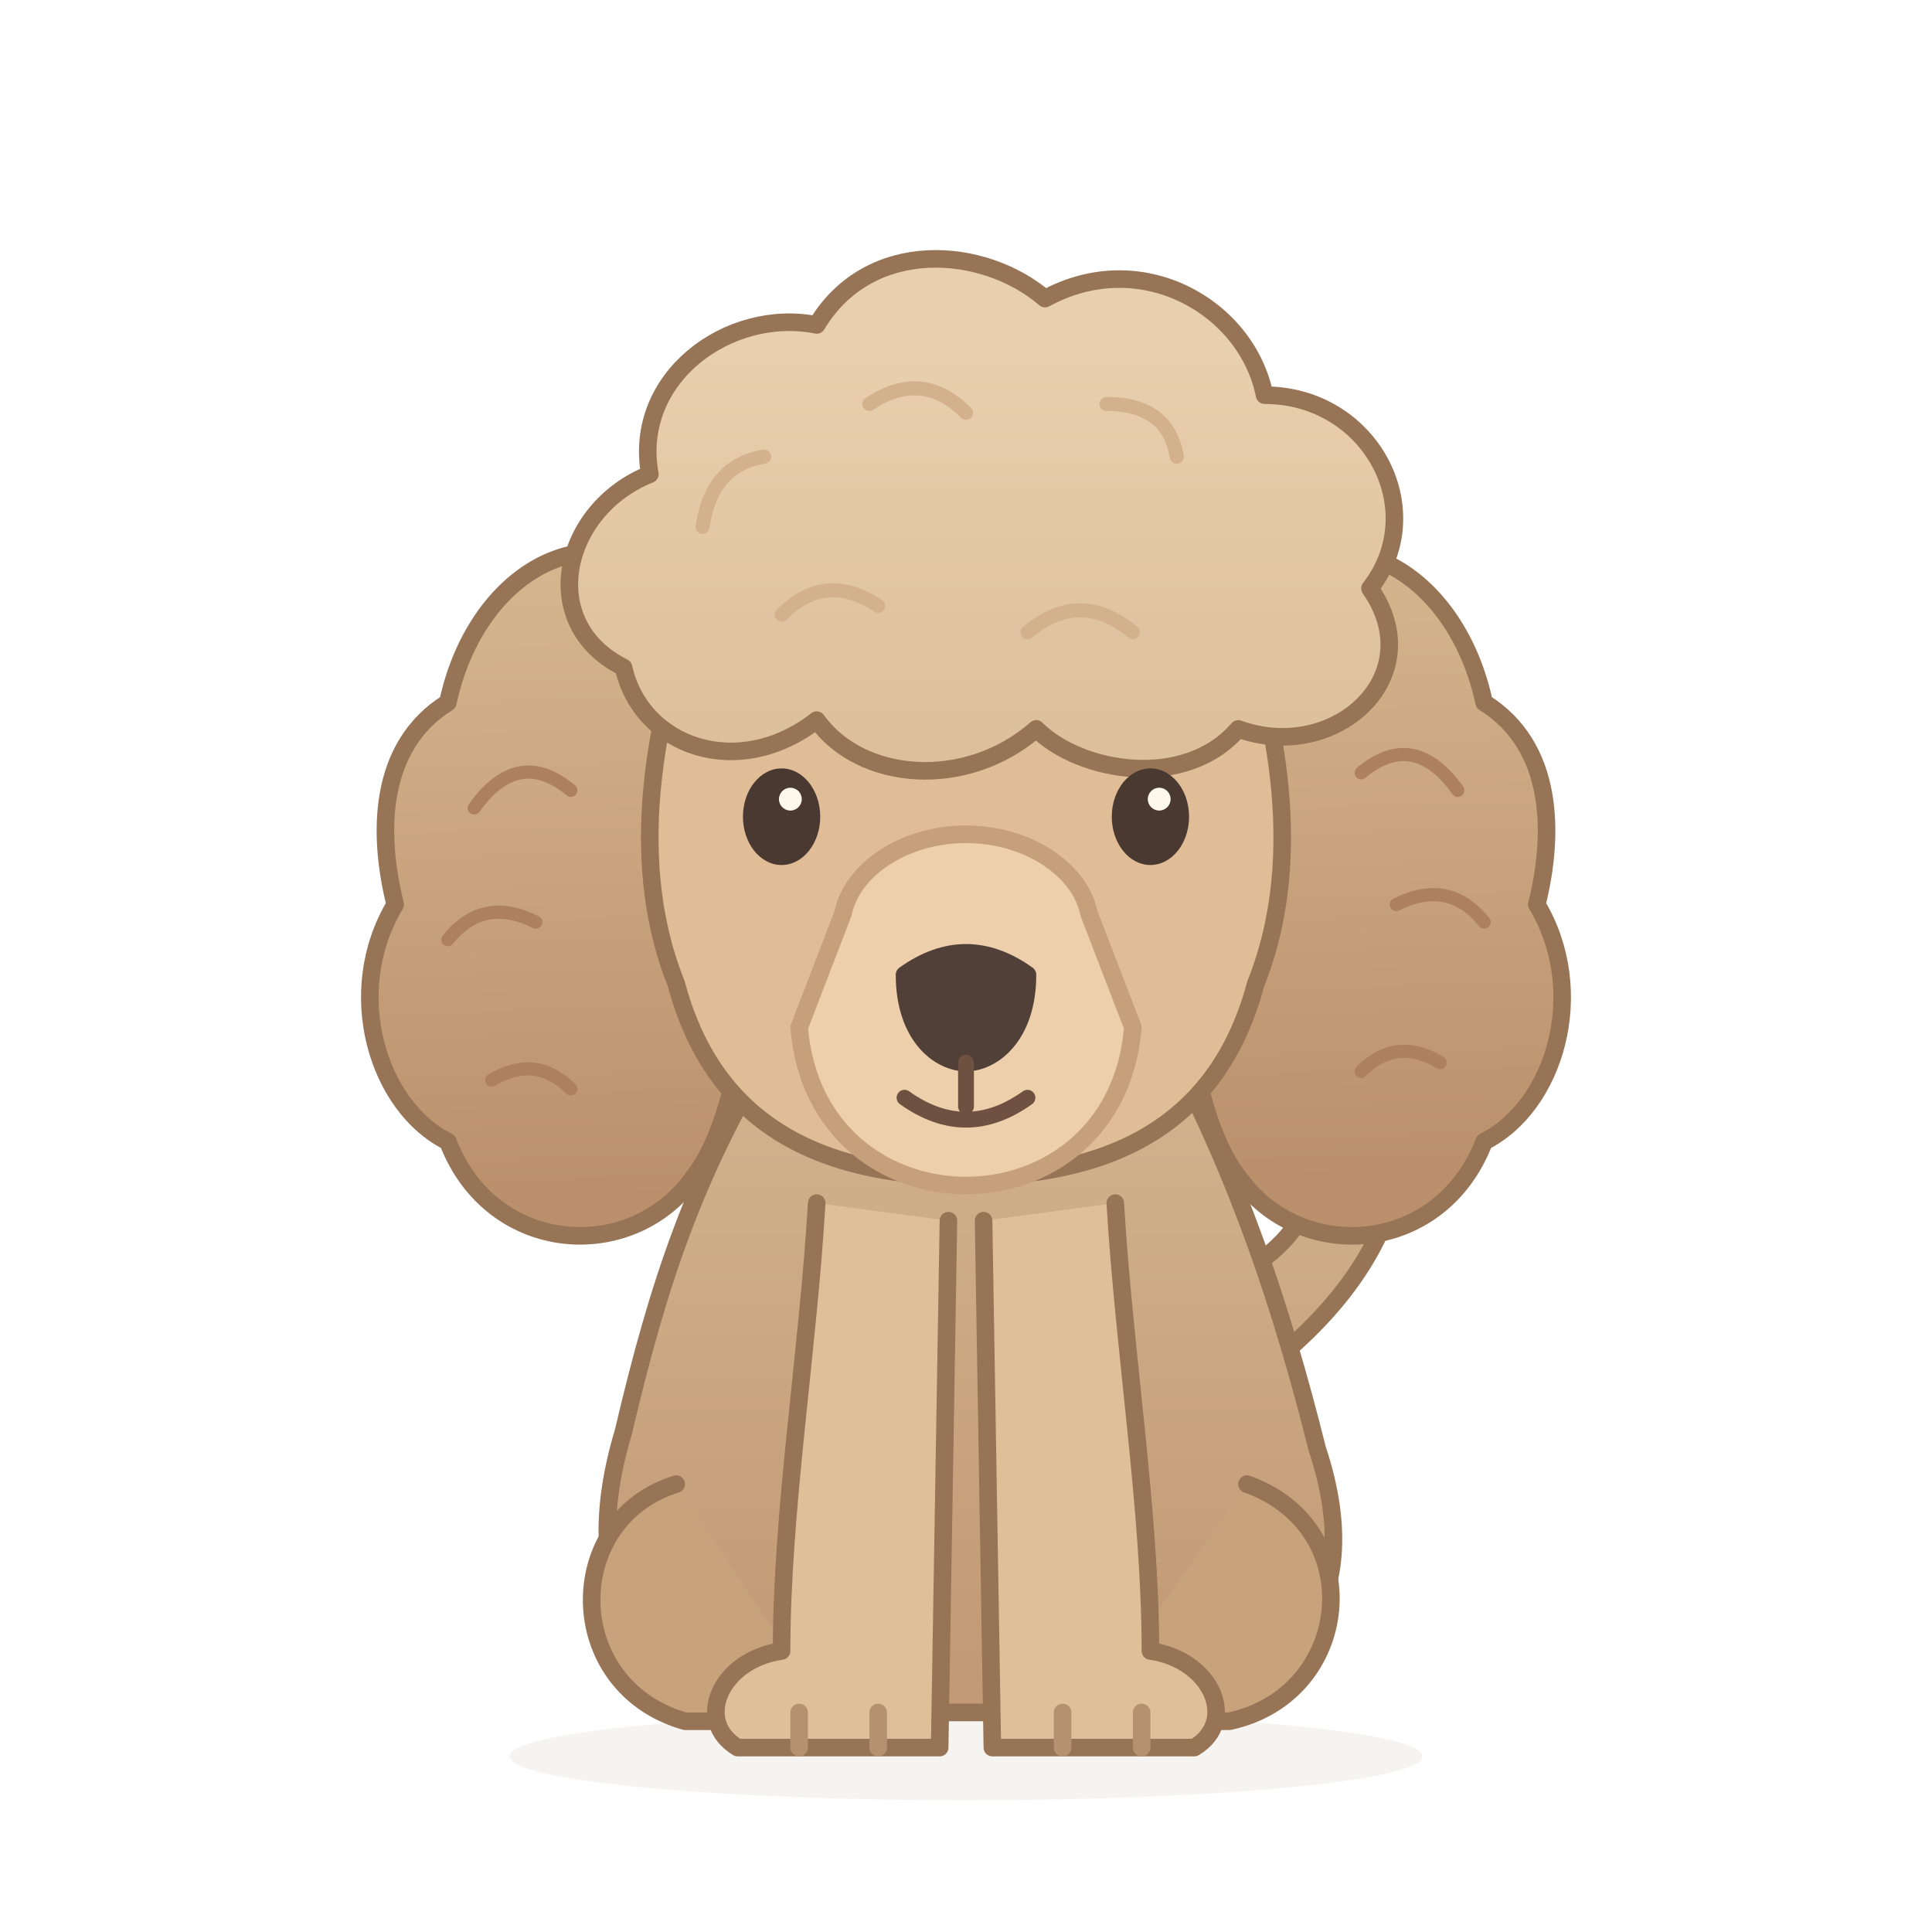
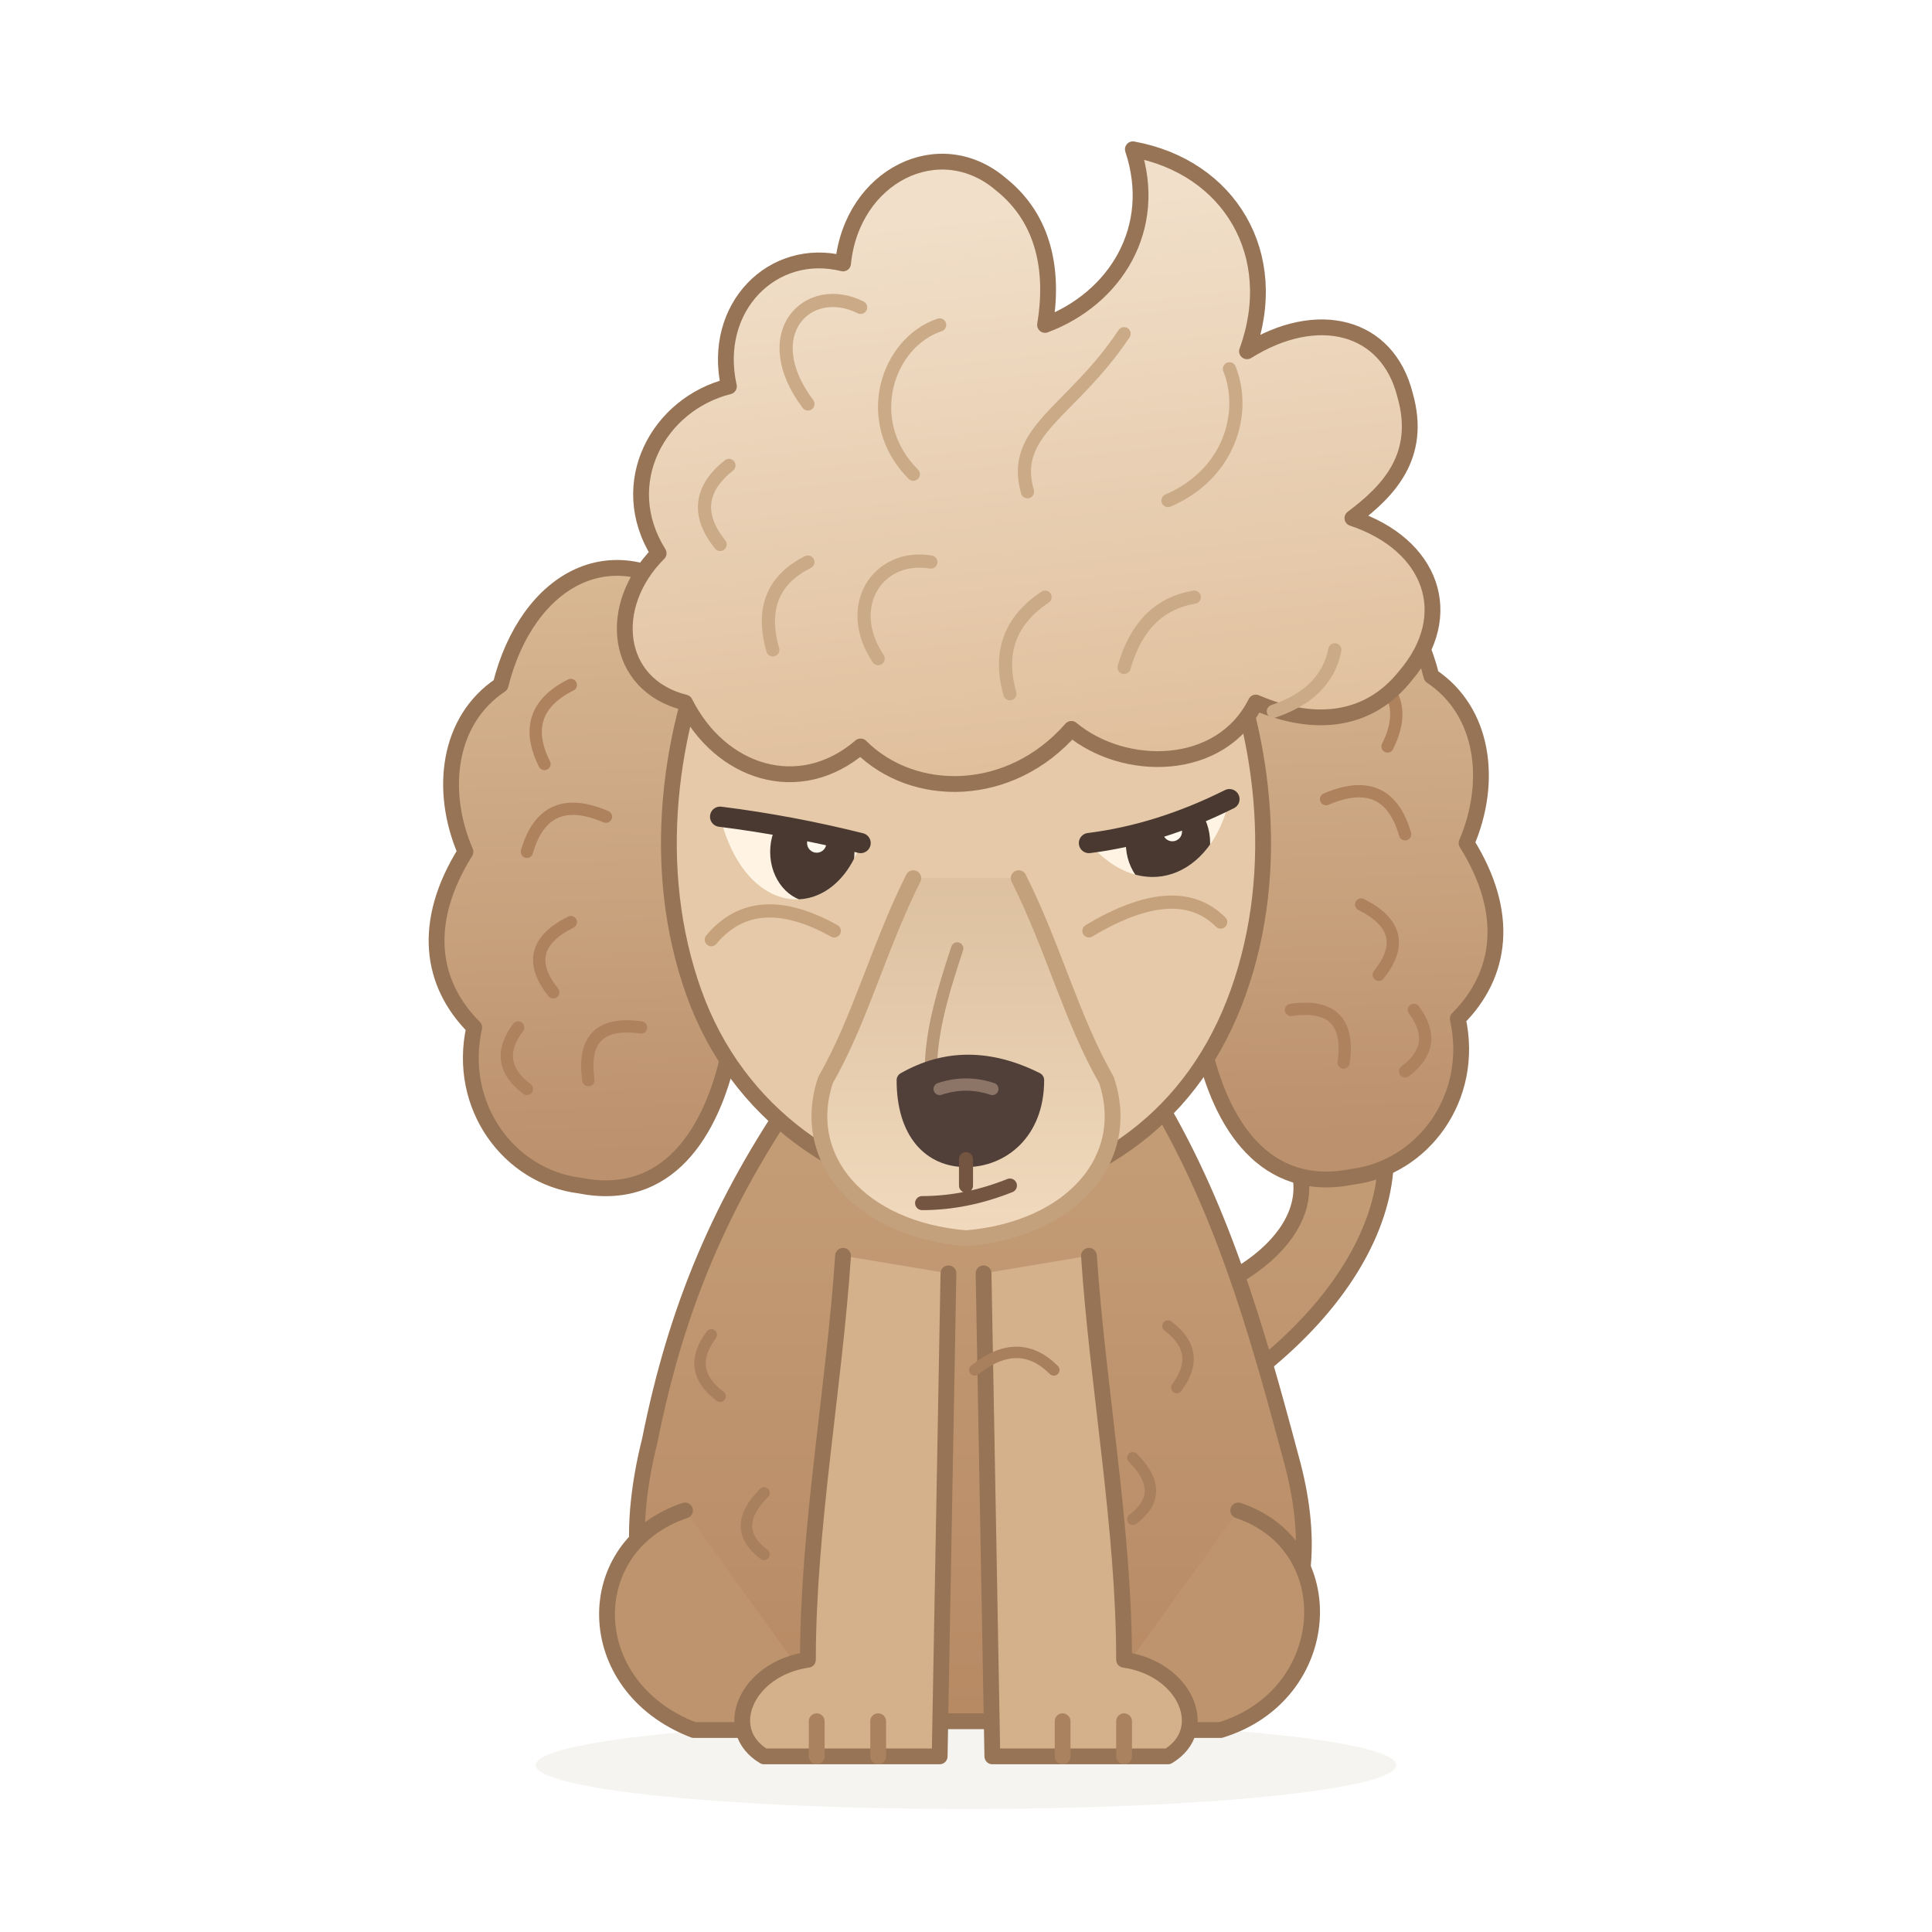
<svg xmlns="http://www.w3.org/2000/svg" viewBox="0 0 220 220" fill="none" data-character="gomi" data-stage="6">
  <defs>
-     <linearGradient id="fur" x1="110" y1="40" x2="110" y2="190" gradientUnits="userSpaceOnUse">
-       <stop stop-color="#e8cfad" />
-       <stop offset="1" stop-color="#c29a75" />
+     <linearGradient id="fur" x1="110" y1="115" x2="110" y2="195" gradientUnits="userSpaceOnUse">
+       <stop stop-color="#c6a07a" />
+       <stop offset="1" stop-color="#b78a64" />
    </linearGradient>
-     <linearGradient id="ear" x1="60" y1="65" x2="62" y2="137" gradientUnits="userSpaceOnUse">
-       <stop stop-color="#d6b58e" />
-       <stop offset="1" stop-color="#ba906c" />
+     <linearGradient id="ear" x1="65" y1="66" x2="67" y2="132" gradientUnits="userSpaceOnUse">
+       <stop stop-color="#d8b793" />
+       <stop offset="1" stop-color="#bc916d" />
    </linearGradient>
+     <linearGradient id="forelock" x1="105" y1="25" x2="112" y2="88" gradientUnits="userSpaceOnUse">
+       <stop stop-color="#f1dfc9" />
+       <stop offset="1" stop-color="#e0bf9c" />
+     </linearGradient>
+     <linearGradient id="muzzle" x1="110" y1="99" x2="110" y2="140" gradientUnits="userSpaceOnUse">
+       <stop stop-color="#dcc09f" />
+       <stop offset="1" stop-color="#f0d9bd" />
+     </linearGradient>
+     <clipPath id="left-eye">
+       <path d="M82 93q8 1 16 3c-3 9-13 9-16-3Z" />
+     </clipPath>
+     <clipPath id="right-eye">
+       <path d="M124 96q8-1 16-5c-2 9-10 12-16 5Z" />
+     </clipPath>
  </defs>
-   <ellipse cx="110" cy="200" rx="52" ry="5" fill="#bda78e" opacity=".13" />
-   <g stroke="#977456" stroke-width="2" stroke-linejoin="round" stroke-linecap="round">
-     <path d="M141 158c22-15 22-34 12-40-8-4-13 5-7 10 6 5 4 14-9 19" fill="url(#fur)" />
-     <path d="M88 119c-9 15-13 27-17 44-6 20 3 31 22 32h35c19-1 28-12 22-30-4-16-9-31-17-46Z" fill="url(#fur)" />
-     <path d="M77 169c-13 4-13 23 1 27h17m47-27c14 5 12 24-2 27h-17" fill="#c8a27b" />
-     <path d="M93 137c-1 17-4 35-4 51-7 1-10 8-5 11h23l1-60m19-2c1 17 4 35 4 51 7 1 10 8 5 11h-23l-1-60" fill="#dfbf9a" />
-     <path d="M91 195v4m9-4v4m21-4v4m9-4v4" stroke="#b5916f" />
-     <path d="M77 66c-11-8-23 0-26 14-8 5-8 15-6 23-6 10-2 23 6 27 5 13 21 14 28 4 8-10 10-47-2-68Z" fill="url(#ear)" />
-     <path d="M143 66c11-8 23 0 26 14 8 5 8 15 6 23 6 10 2 23-6 27-5 13-21 14-28 4-8-10-10-47 2-68Z" fill="url(#ear)" />
-     <path d="M80 66c-5 14-9 31-3 46 4 15 15 22 33 22s29-7 33-22c6-15 2-32-3-46Z" fill="#e0bd96" />
-     <path d="M71 76c-10-5-7-18 3-22-2-11 9-19 19-17 6-10 19-9 26-3 11-6 23 1 25 11 12 0 19 13 12 22 7 10-4 20-15 16-6 7-18 5-23 0-8 7-20 6-25-1-9 7-20 3-22-6Z" fill="url(#fur)" />
-     <path d="M80 60q1-7 7-8m12-6q6-4 11 1m16-1q7 0 8 6m-45 18q5-5 11-1m17 3q6-5 12 0" stroke="#d3b18d" stroke-width="1.6" />
-     <path d="M54 92q5-7 11-2m-14 17q4-5 10-2m-5 18q5-3 9 1m101-34q-5-7-11-2m14 17q-4-5-10-2m5 18q-5-3-9 1" stroke="#ae815e" stroke-width="1.5" />
-     <path d="M96 104c1-5 7-9 14-9s13 4 14 9l5 13c-1 12-10 18-19 18s-18-6-19-18Z" fill="#edcfab" stroke="#c5a07b" />
-     <path d="M103 111q7-5 14 0c0 7-4 10-7 10s-7-3-7-10Z" fill="#514038" stroke="#514038" />
-     <path d="M110 121v5m-7-1q7 5 14 0" stroke="#6e5141" stroke-width="1.8" />
+   <ellipse cx="110" cy="201" rx="49" ry="5" fill="#bda78e" opacity=".13" />
+   <g stroke="#977456" stroke-width="1.8" stroke-linejoin="round" stroke-linecap="round">
+     <path d="M139 159c21-14 23-32 13-39-7-4-12 4-7 9 6 5 4 14-10 19" fill="url(#fur)" />
+     <path d="M91 124c-9 13-14 25-17 40-5 20 3 31 20 32h33c17-1 25-12 20-30-4-15-8-29-16-42Z" fill="url(#fur)" />
+     <path d="M78 172c-12 4-12 20 1 25h17m45-25c12 4 11 21-2 25h-16" fill="#bd946e" />
+     <path d="M96 143c-1 15-4 31-4 46-7 1-10 8-5 11h20l1-55m16-2c1 15 4 31 4 46 7 1 10 8 5 11h-20l-1-55" fill="#d5b18b" />
+     <path d="M93 196v4m7-4v4m21-4v4m7-4v4" stroke="#aa825f" />
+     <path d="M81 152q-3 4 1 7m51-8q4 3 1 7m-47 12q-4 4 0 7m42-11q4 4 0 7m-18-17q5-4 9 0" stroke="#a9805d" stroke-width="1.3" />
+     <path d="M80 69c-10-9-20-3-23 9-6 4-7 12-4 19-5 8-4 15 1 20-2 9 4 17 12 18 10 2 15-6 17-15 4-16 4-36-3-51Z" fill="url(#ear)" />
+     <path d="M140 68c10-9 20-3 23 9 6 4 7 12 4 19 5 8 4 15-1 20 2 9-4 17-12 18-10 2-15-6-17-15-4-16-4-36 3-51Z" fill="url(#ear)" />
+     <path d="M65 78q-6 3-3 9m7 6q-7-3-9 4m5 8q-6 3-2 8m10 4q-7-1-6 6m-8-6q-3 4 1 7m95-48q6 3 3 9m-7 6q7-3 9 4m-5 8q6 3 2 8m-10 4q7-1 6 6m8-6q3 4-1 7" stroke="#af825e" stroke-width="1.4" />
+     <path d="M82 70c-6 13-8 29-3 43 5 14 17 22 31 24 15-2 26-10 31-24 5-14 3-30-3-43Z" fill="#e5c9a8" />
+     <path d="M78 80c-8-2-9-11-3-17-5-8 0-17 8-19-2-9 5-16 13-14 1-10 11-15 18-9 5 4 6 10 5 16 8-3 13-11 10-20 11 2 17 12 13 23 8-5 16-3 18 5 2 7-2 11-6 14 9 3 12 11 6 18-4 5-10 6-17 3-4 8-15 8-21 3-7 8-18 8-24 2-7 6-16 3-20-5Z" fill="url(#forelock)" />
+     <path d="M92 46c-6-8 0-14 6-11m6 19c-6-6-3-15 3-17m10 19c-2-7 5-9 11-18m5 19c7-3 9-10 7-15m-58 20q-4-5 1-9m5 21q-2-7 4-10m8 11c-4-6 0-12 6-11m9 15q-2-7 4-11m9 8q2-7 8-8m9 13q6-2 7-7" stroke="#cbaa87" stroke-width="1.5" />
+     <path d="M95 106q-9-5-14 1m43-1q10-6 15-1" stroke="#c5a17c" stroke-width="1.5" />
+     <path d="M104 100c-4 8-6 16-10 23-3 9 4 17 16 18 12-1 19-9 16-18-4-7-6-15-10-23" fill="url(#muzzle)" stroke="#c4a17d" />
+     <path d="M109 108c-2 6-3 10-3 14" stroke="#b99877" stroke-width="1.4" />
+     <path d="M103 123q7-4 15 0c0 6-4 9-8 9s-7-3-7-9Z" fill="#514039" stroke="#514039" />
+     <path d="M107 124q3-1 6 0" stroke="#8c7567" stroke-width="1.4" />
+     <path d="M110 132v3m-5 2q5 0 10-2" stroke="#745541" stroke-width="1.6" />
  </g>
-   <ellipse cx="89" cy="93" rx="4.4" ry="5.5" fill="#493930" />
-   <ellipse cx="131" cy="93" rx="4.4" ry="5.5" fill="#493930" />
-   <circle cx="90" cy="91" r="1.3" fill="#fff8ed" />
-   <circle cx="132" cy="91" r="1.3" fill="#fff8ed" />
+   <path d="M82 93q8 1 16 3c-3 9-13 9-16-3Zm42 3q8-1 16-5c-2 9-10 12-16 5Z" fill="#fff4e3" />
+   <ellipse cx="92.5" cy="97" rx="4.8" ry="5.7" fill="#493930" clip-path="url(#left-eye)" />
+   <ellipse cx="133" cy="96" rx="4.8" ry="5.7" fill="#493930" clip-path="url(#right-eye)" />
+   <circle cx="93" cy="96" r="1.1" fill="#fff9ef" />
+   <circle cx="133.5" cy="94.7" r="1.1" fill="#fff9ef" />
+   <path d="M82 93q8 1 16 3m26 0q8-1 16-5" stroke="#493930" stroke-width="2.3" stroke-linecap="round" />
</svg>
